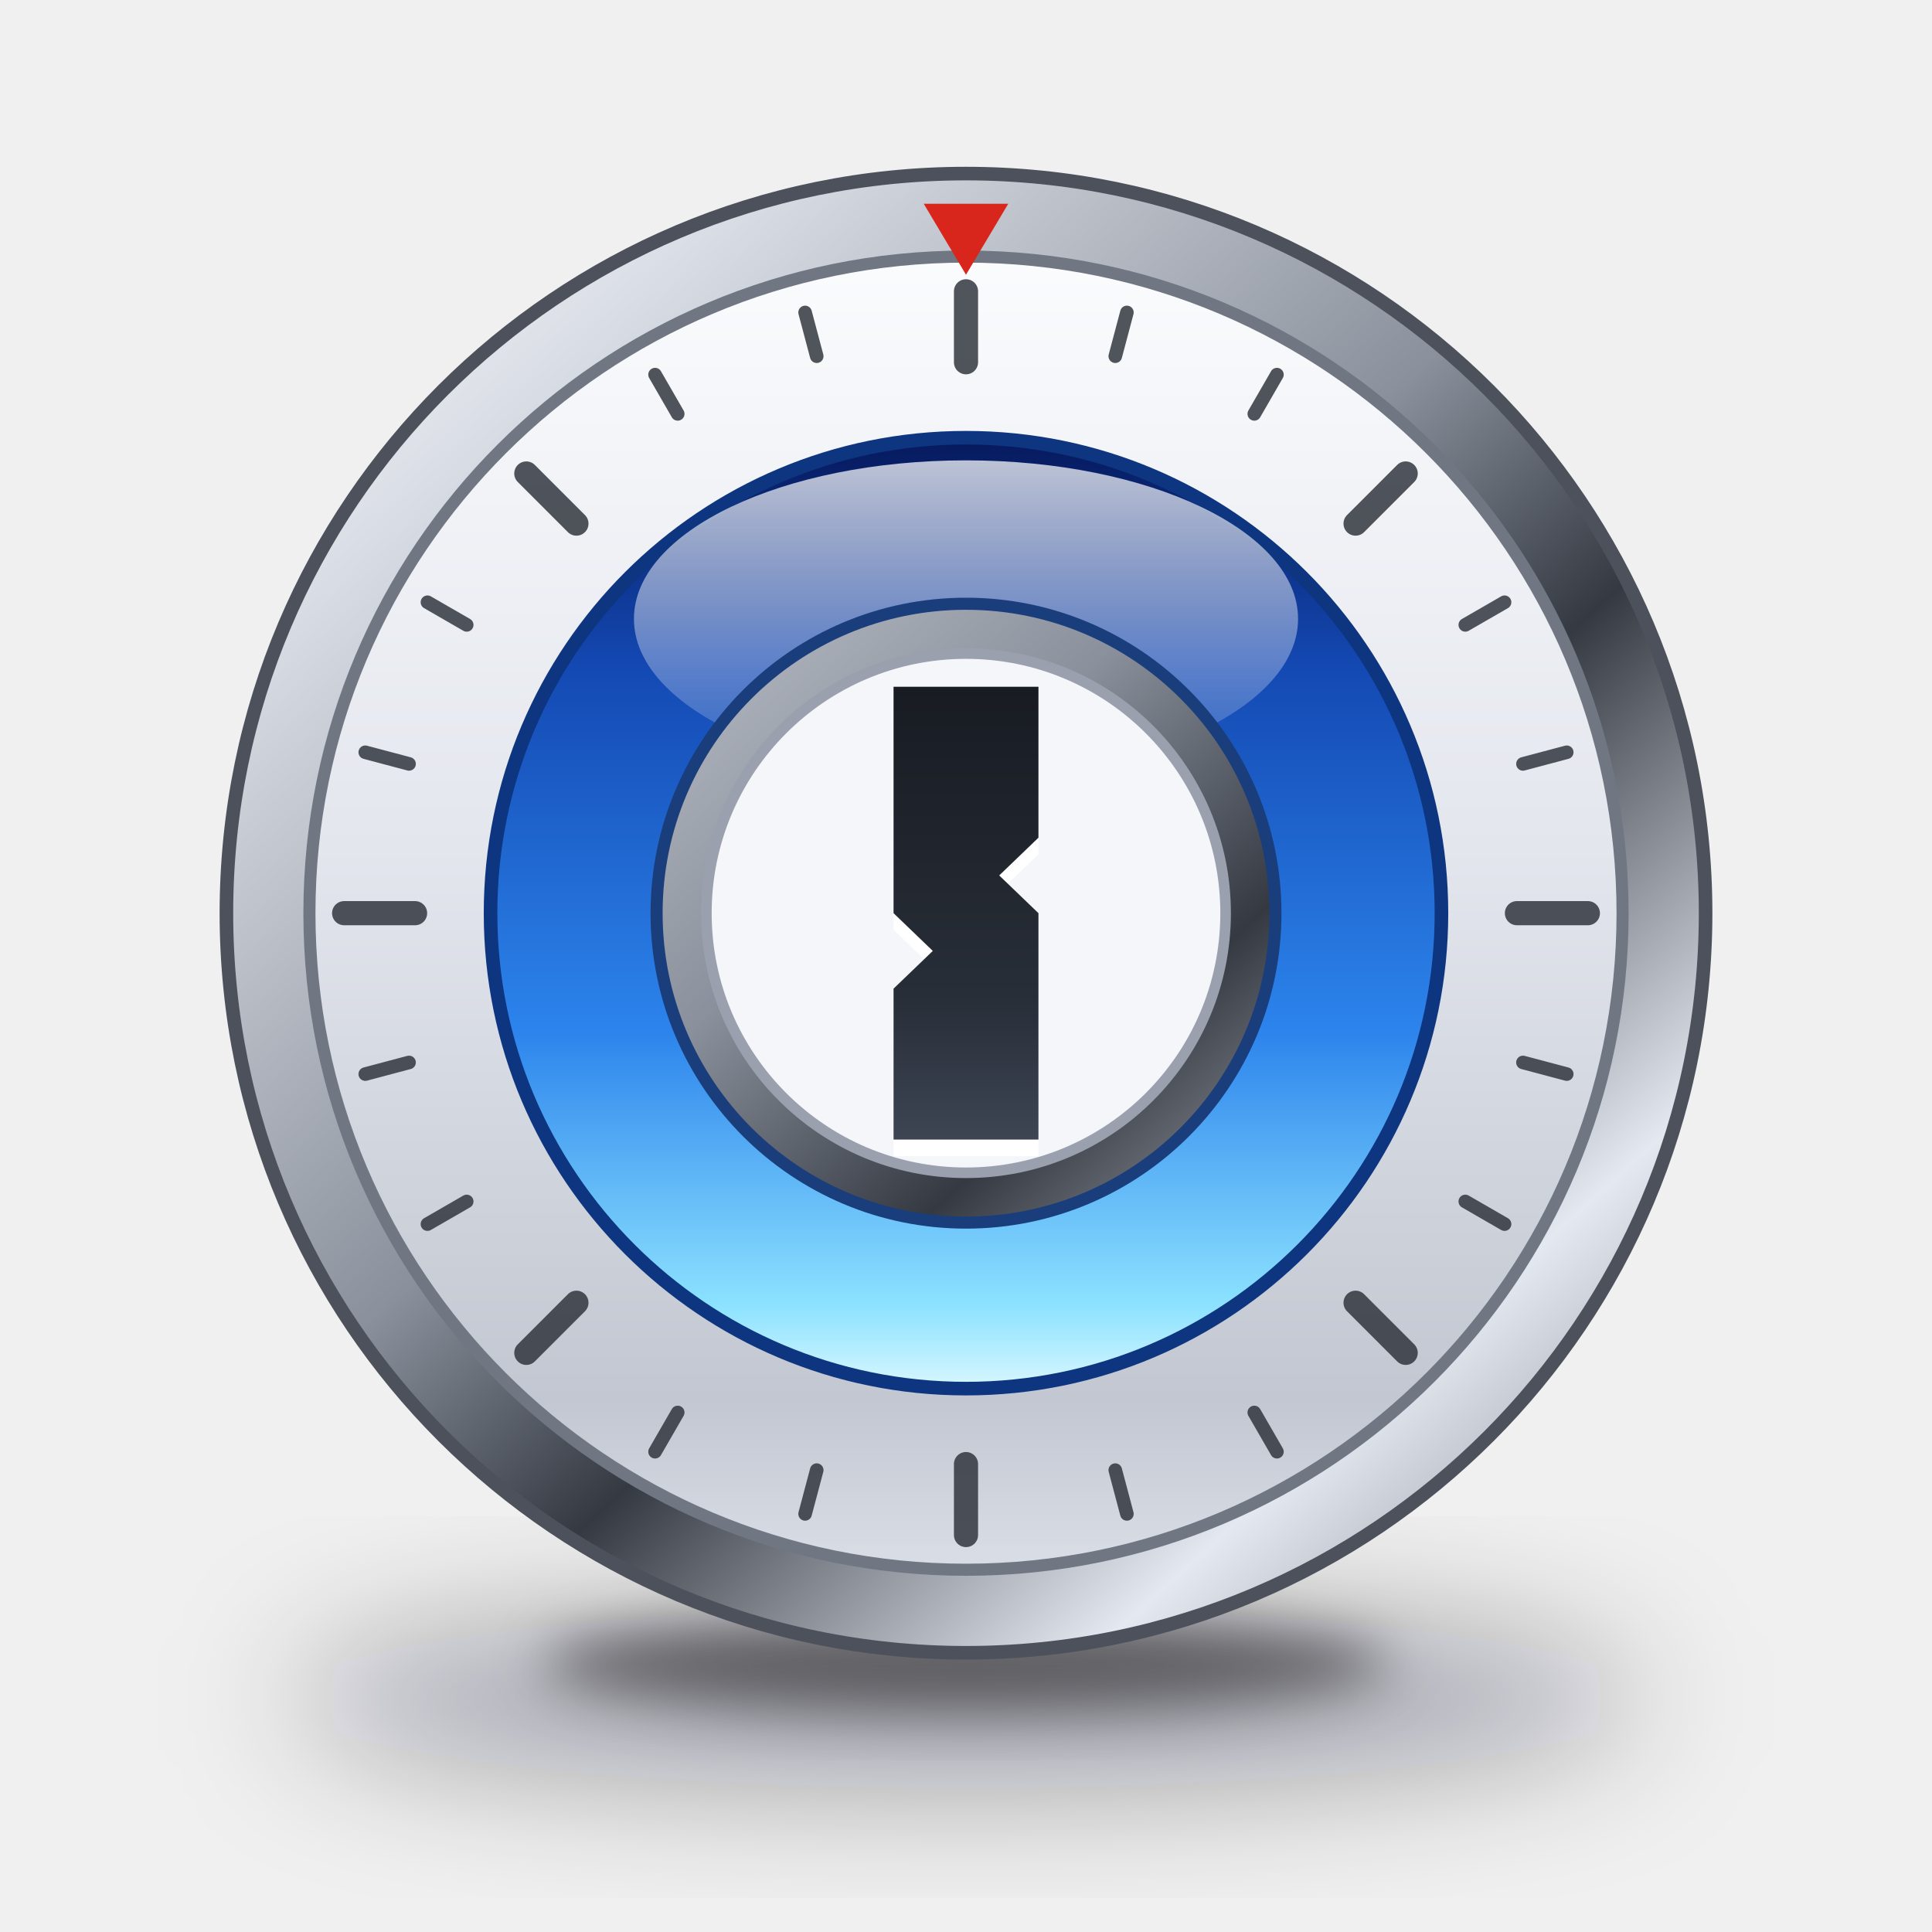
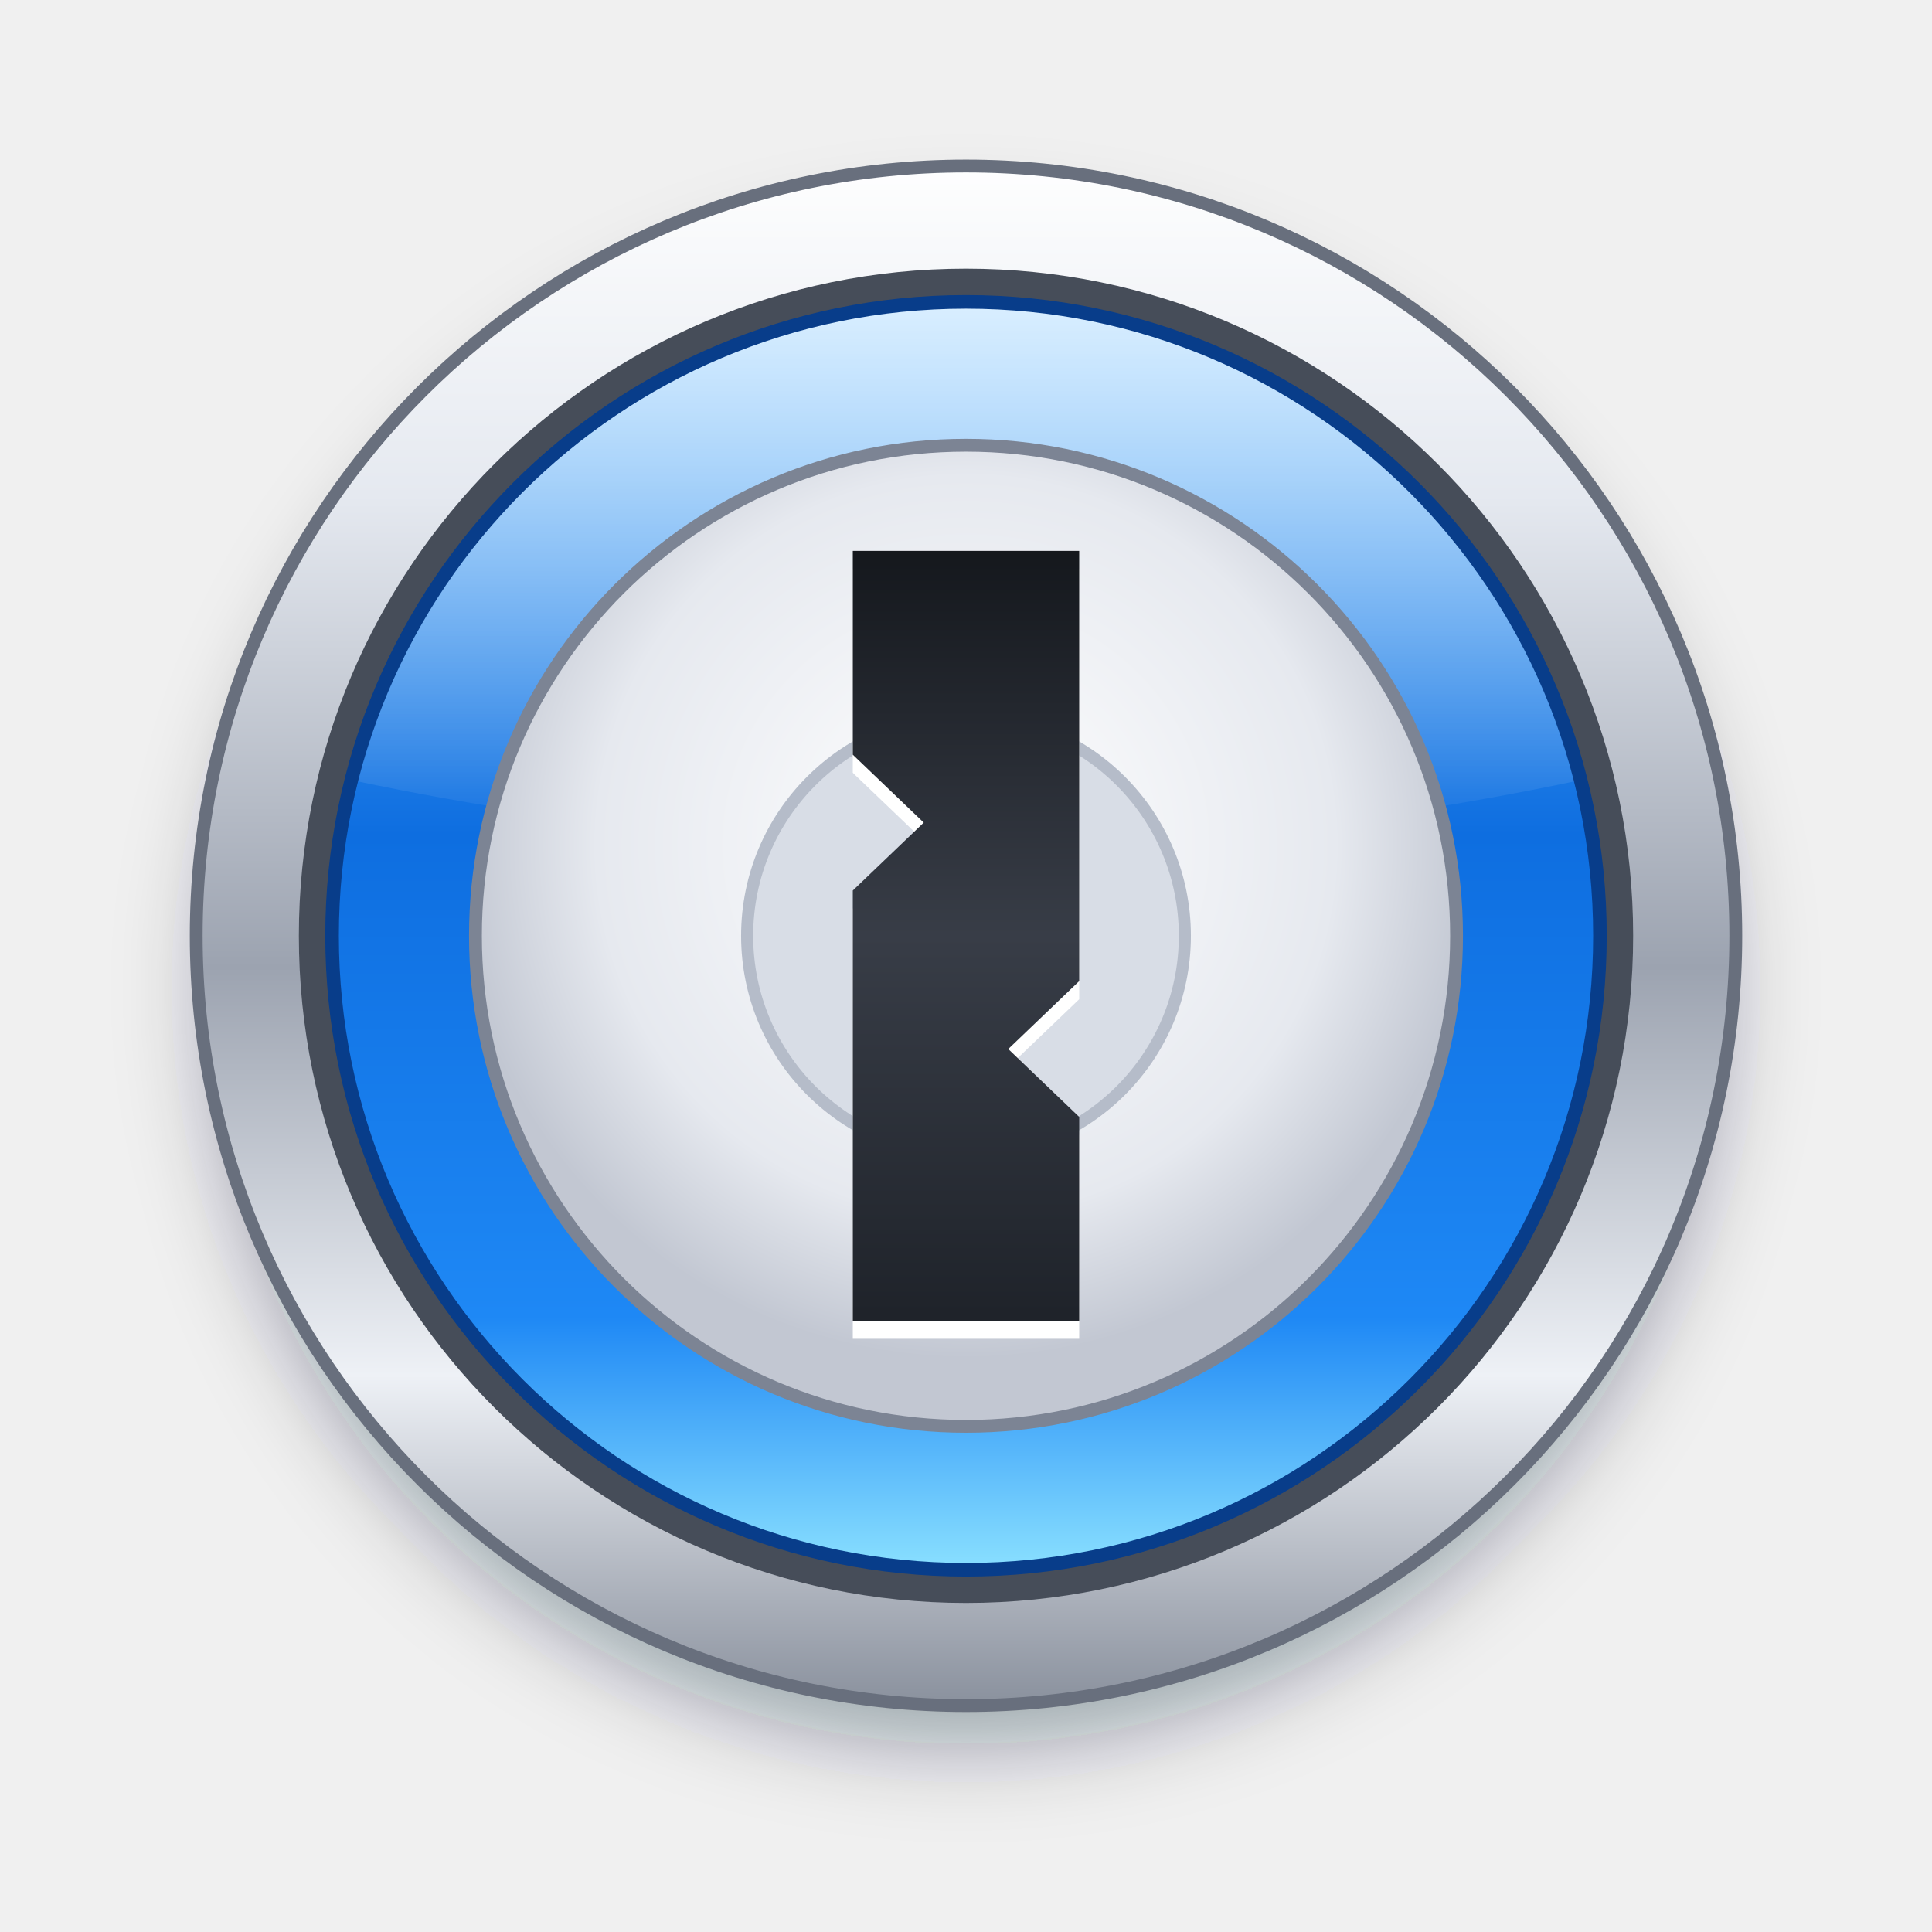
- <svg xmlns="http://www.w3.org/2000/svg" viewBox="0 0 128 128" width="128" height="128">
+ <svg xmlns="http://www.w3.org/2000/svg" width="128" height="128" viewBox="0 0 128 128">
  <defs>
-     <filter id="floorBlur" x="-35%" y="-50%" width="170%" height="210%">
-       <feGaussianBlur stdDeviation="4.6" />
+     <filter id="opDrop" x="-25%" y="-25%" width="150%" height="155%">
+       <feGaussianBlur stdDeviation="3.0" />
    </filter>
-     <filter id="contactBlur" x="-25%" y="-40%" width="150%" height="190%">
-       <feGaussianBlur stdDeviation="1.8" />
-     </filter>
-     <filter id="dropShadow" x="-25%" y="-25%" width="155%" height="160%">
-       <feGaussianBlur stdDeviation="2.8" />
-     </filter>
-     <filter id="softGlow" x="-30%" y="-30%" width="160%" height="160%">
-       <feGaussianBlur stdDeviation="2.0" />
-     </filter>
-     <filter id="fineBlur" x="-20%" y="-20%" width="140%" height="140%">
-       <feGaussianBlur stdDeviation="1.0" />
-     </filter>
-     <linearGradient id="vaultHousing" x1="20" y1="12" x2="108" y2="109" gradientUnits="userSpaceOnUse">
+     <linearGradient id="opRim" x1="64" y1="10" x2="64" y2="114" gradientUnits="userSpaceOnUse">
      <stop offset="0.00" stop-color="#ffffff" />
-       <stop offset="0.16" stop-color="#d8dce4" />
-       <stop offset="0.45" stop-color="#8b919c" />
-       <stop offset="0.60" stop-color="#343942" />
-       <stop offset="0.82" stop-color="#e4e8f0" />
-       <stop offset="1.00" stop-color="#7c828d" />
+       <stop offset="0.22" stop-color="#e5e9f0" />
+       <stop offset="0.52" stop-color="#9ca3b0" />
+       <stop offset="0.78" stop-color="#eef1f6" />
+       <stop offset="1.00" stop-color="#858c99" />
    </linearGradient>
-     <linearGradient id="dialPlate" x1="64" y1="18" x2="64" y2="103" gradientUnits="userSpaceOnUse">
-       <stop offset="0.00" stop-color="#fafbfd" />
-       <stop offset="0.45" stop-color="#e3e6ed" />
-       <stop offset="0.88" stop-color="#c2c7d1" />
-       <stop offset="1.00" stop-color="#d8dce5" />
+     <linearGradient id="opBlue" x1="64" y1="20" x2="64" y2="104" gradientUnits="userSpaceOnUse">
+       <stop offset="0.00" stop-color="#70c0ff" />
+       <stop offset="0.42" stop-color="#0e6ee0" />
+       <stop offset="0.80" stop-color="#1e88f5" />
+       <stop offset="1.00" stop-color="#8ae0ff" />
    </linearGradient>
-     <linearGradient id="sapphireRing" x1="64" y1="28" x2="64" y2="93" gradientUnits="userSpaceOnUse">
-       <stop offset="0.00" stop-color="#051657" />
-       <stop offset="0.25" stop-color="#1449b3" />
-       <stop offset="0.62" stop-color="#2c84ec" />
-       <stop offset="0.90" stop-color="#8ce2ff" />
-       <stop offset="1.00" stop-color="#e6fbff" />
+     <radialGradient id="opPlate" cx="64" cy="56" r="34" gradientUnits="userSpaceOnUse">
+       <stop offset="0.00" stop-color="#ffffff" />
+       <stop offset="0.72" stop-color="#e6e9ef" />
+       <stop offset="1.00" stop-color="#c2c7d2" />
+     </radialGradient>
+     <linearGradient id="opKey" x1="64" y1="36" x2="64" y2="88" gradientUnits="userSpaceOnUse">
+       <stop offset="0.00" stop-color="#14171c" />
+       <stop offset="0.50" stop-color="#383d47" />
+       <stop offset="1.00" stop-color="#1e2229" />
    </linearGradient>
-     <linearGradient id="keyWell" x1="64" y1="42" x2="64" y2="79" gradientUnits="userSpaceOnUse">
-       <stop offset="0.00" stop-color="#15181e" />
-       <stop offset="0.65" stop-color="#282e38" />
-       <stop offset="1.00" stop-color="#454e5e" />
-     </linearGradient>
-     <linearGradient id="ringLens" x1="64" y1="29" x2="64" y2="54" gradientUnits="userSpaceOnUse">
+     <linearGradient id="opShine" x1="64" y1="18" x2="64" y2="56" gradientUnits="userSpaceOnUse">
      <stop offset="0.00" stop-color="#ffffff" stop-opacity="0.78" />
      <stop offset="1.00" stop-color="#ffffff" stop-opacity="0.00" />
    </linearGradient>
+     <clipPath id="opBlueClip">
+       <circle cx="64" cy="62" r="42" />
+     </clipPath>
  </defs>
-   <ellipse cx="64" cy="112.5" rx="45" ry="6.0" fill="#050b18" fill-opacity="0.33" filter="url(#floorBlur)" />
-   <ellipse cx="64" cy="110.2" rx="28" ry="3.2" fill="#000000" fill-opacity="0.48" filter="url(#contactBlur)" />
-   <circle cx="64" cy="60.5" r="49" fill="url(#vaultHousing)" stroke="#4c515c" stroke-width="0.9" />
-   <circle cx="64" cy="60.5" r="43.5" fill="url(#dialPlate)" stroke="#707682" stroke-width="0.8" />
-   <g opacity="0.82">
-     <line x1="100.50" y1="60.50" x2="105.20" y2="60.50" stroke="#2b3038" stroke-width="1.6" stroke-linecap="round" />
-     <line x1="100.90" y1="70.39" x2="103.80" y2="71.16" stroke="#2b3038" stroke-width="0.9" stroke-linecap="round" />
-     <line x1="97.08" y1="79.60" x2="99.68" y2="81.10" stroke="#2b3038" stroke-width="0.9" stroke-linecap="round" />
-     <line x1="89.81" y1="86.31" x2="93.13" y2="89.63" stroke="#2b3038" stroke-width="1.6" stroke-linecap="round" />
-     <line x1="83.10" y1="93.58" x2="84.60" y2="96.18" stroke="#2b3038" stroke-width="0.9" stroke-linecap="round" />
-     <line x1="73.89" y1="97.40" x2="74.66" y2="100.30" stroke="#2b3038" stroke-width="0.9" stroke-linecap="round" />
-     <line x1="64.00" y1="97.00" x2="64.00" y2="101.70" stroke="#2b3038" stroke-width="1.6" stroke-linecap="round" />
-     <line x1="54.11" y1="97.40" x2="53.34" y2="100.30" stroke="#2b3038" stroke-width="0.9" stroke-linecap="round" />
-     <line x1="44.90" y1="93.58" x2="43.40" y2="96.18" stroke="#2b3038" stroke-width="0.9" stroke-linecap="round" />
-     <line x1="38.19" y1="86.31" x2="34.87" y2="89.63" stroke="#2b3038" stroke-width="1.6" stroke-linecap="round" />
-     <line x1="30.92" y1="79.60" x2="28.32" y2="81.10" stroke="#2b3038" stroke-width="0.9" stroke-linecap="round" />
-     <line x1="27.10" y1="70.39" x2="24.20" y2="71.16" stroke="#2b3038" stroke-width="0.9" stroke-linecap="round" />
-     <line x1="27.50" y1="60.50" x2="22.80" y2="60.50" stroke="#2b3038" stroke-width="1.6" stroke-linecap="round" />
-     <line x1="27.10" y1="50.61" x2="24.20" y2="49.84" stroke="#2b3038" stroke-width="0.9" stroke-linecap="round" />
-     <line x1="30.92" y1="41.40" x2="28.32" y2="39.90" stroke="#2b3038" stroke-width="0.9" stroke-linecap="round" />
-     <line x1="38.19" y1="34.69" x2="34.87" y2="31.37" stroke="#2b3038" stroke-width="1.6" stroke-linecap="round" />
-     <line x1="44.90" y1="27.42" x2="43.40" y2="24.82" stroke="#2b3038" stroke-width="0.9" stroke-linecap="round" />
-     <line x1="54.11" y1="23.60" x2="53.34" y2="20.70" stroke="#2b3038" stroke-width="0.9" stroke-linecap="round" />
-     <line x1="64.00" y1="24.00" x2="64.00" y2="19.30" stroke="#2b3038" stroke-width="1.6" stroke-linecap="round" />
-     <line x1="73.89" y1="23.60" x2="74.66" y2="20.70" stroke="#2b3038" stroke-width="0.9" stroke-linecap="round" />
-     <line x1="83.10" y1="27.42" x2="84.60" y2="24.82" stroke="#2b3038" stroke-width="0.9" stroke-linecap="round" />
-     <line x1="89.81" y1="34.69" x2="93.13" y2="31.37" stroke="#2b3038" stroke-width="1.6" stroke-linecap="round" />
-     <line x1="97.08" y1="41.40" x2="99.68" y2="39.90" stroke="#2b3038" stroke-width="0.9" stroke-linecap="round" />
-     <line x1="100.90" y1="50.61" x2="103.80" y2="49.84" stroke="#2b3038" stroke-width="0.9" stroke-linecap="round" />
+   <circle cx="64" cy="65.5" r="50" fill="#071530" fill-opacity="0.36" filter="url(#opDrop)" />
+   <circle cx="64" cy="62" r="51" fill="url(#opRim)" stroke="#686f7d" stroke-width="0.85" />
+   <circle cx="64" cy="62" r="44.2" fill="#464d59" />
+   <g clip-path="url(#opBlueClip)">
+     <circle cx="64" cy="62" r="42" fill="url(#opBlue)" />
+     <path d="M 16,16 H 112 V 50 Q 64,62 16,50 Z" fill="url(#opShine)" />
  </g>
-   <polygon points="64,18.2 61.2,13.5 66.8,13.5" fill="#d9261c" />
-   <circle cx="64" cy="60.5" r="31.5" fill="url(#sapphireRing)" stroke="#0d3580" stroke-width="0.9" />
-   <ellipse cx="64" cy="41" rx="22" ry="10.5" fill="url(#ringLens)" />
-   <circle cx="64" cy="60.5" r="20.5" fill="url(#vaultHousing)" stroke="#1a3d7c" stroke-width="0.8" />
-   <circle cx="64" cy="60.5" r="17.2" fill="#f4f6fa" stroke="#9aa0ad" stroke-width="0.7" />
-   <path d="M59.2,45.5 H68.8 V55.5 L66.2,58.0 L68.8,60.5 V75.5 H59.2 V65.5 L61.8,63.0 L59.2,60.5 Z" fill="#ffffff" transform="translate(0, 1.1)" />
-   <path d="M59.2,45.5 H68.8 V55.5 L66.2,58.0 L68.8,60.5 V75.5 H59.2 V65.5 L61.8,63.0 L59.2,60.5 Z" fill="url(#keyWell)" />
+   <circle cx="64" cy="62" r="42" fill="none" stroke="#083d8a" stroke-width="0.9" />
+   <circle cx="64" cy="62" r="32.5" fill="url(#opPlate)" stroke="#7c8494" stroke-width="0.85" />
+   <circle cx="64" cy="62" r="14.5" fill="#d8dde6" stroke="#b5bcc9" stroke-width="0.8" />
+   <path d="M56.5,36.5 H71.5 V65 L66.8,69.5 L71.5,74 V87.5 H56.5 V59 L61.2,54.5 L56.5,50 Z" fill="#ffffff" transform="translate(0, 1.2)" />
+   <path d="M56.5,36.5 H71.5 V65 L66.8,69.5 L71.5,74 V87.5 H56.5 V59 L61.2,54.5 L56.5,50 Z" fill="url(#opKey)" />
</svg>
